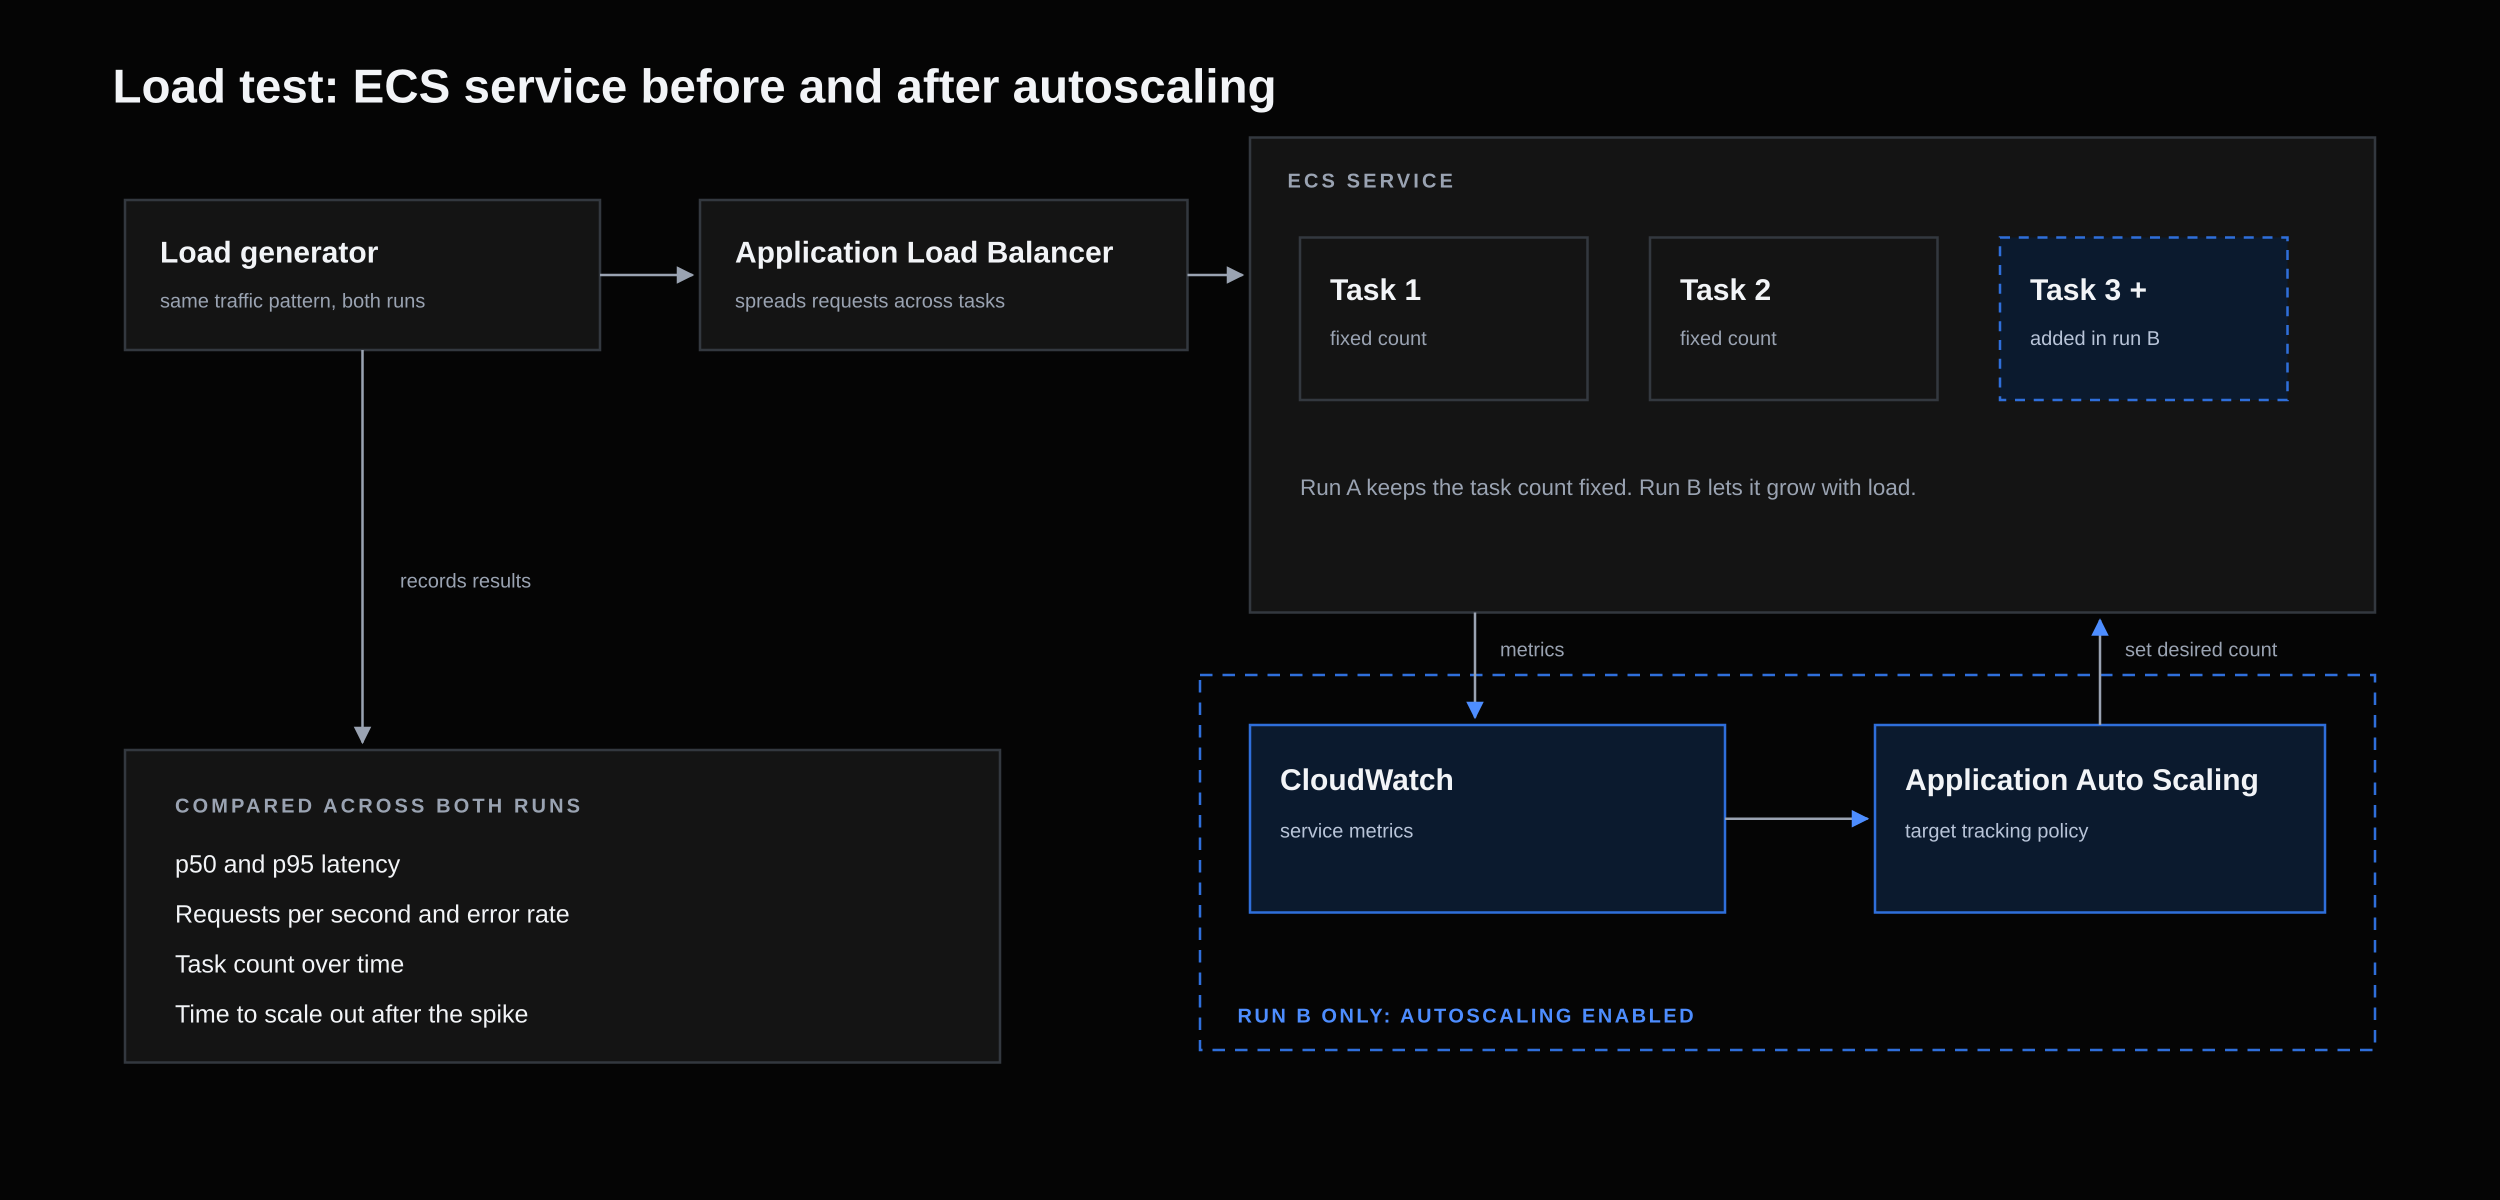
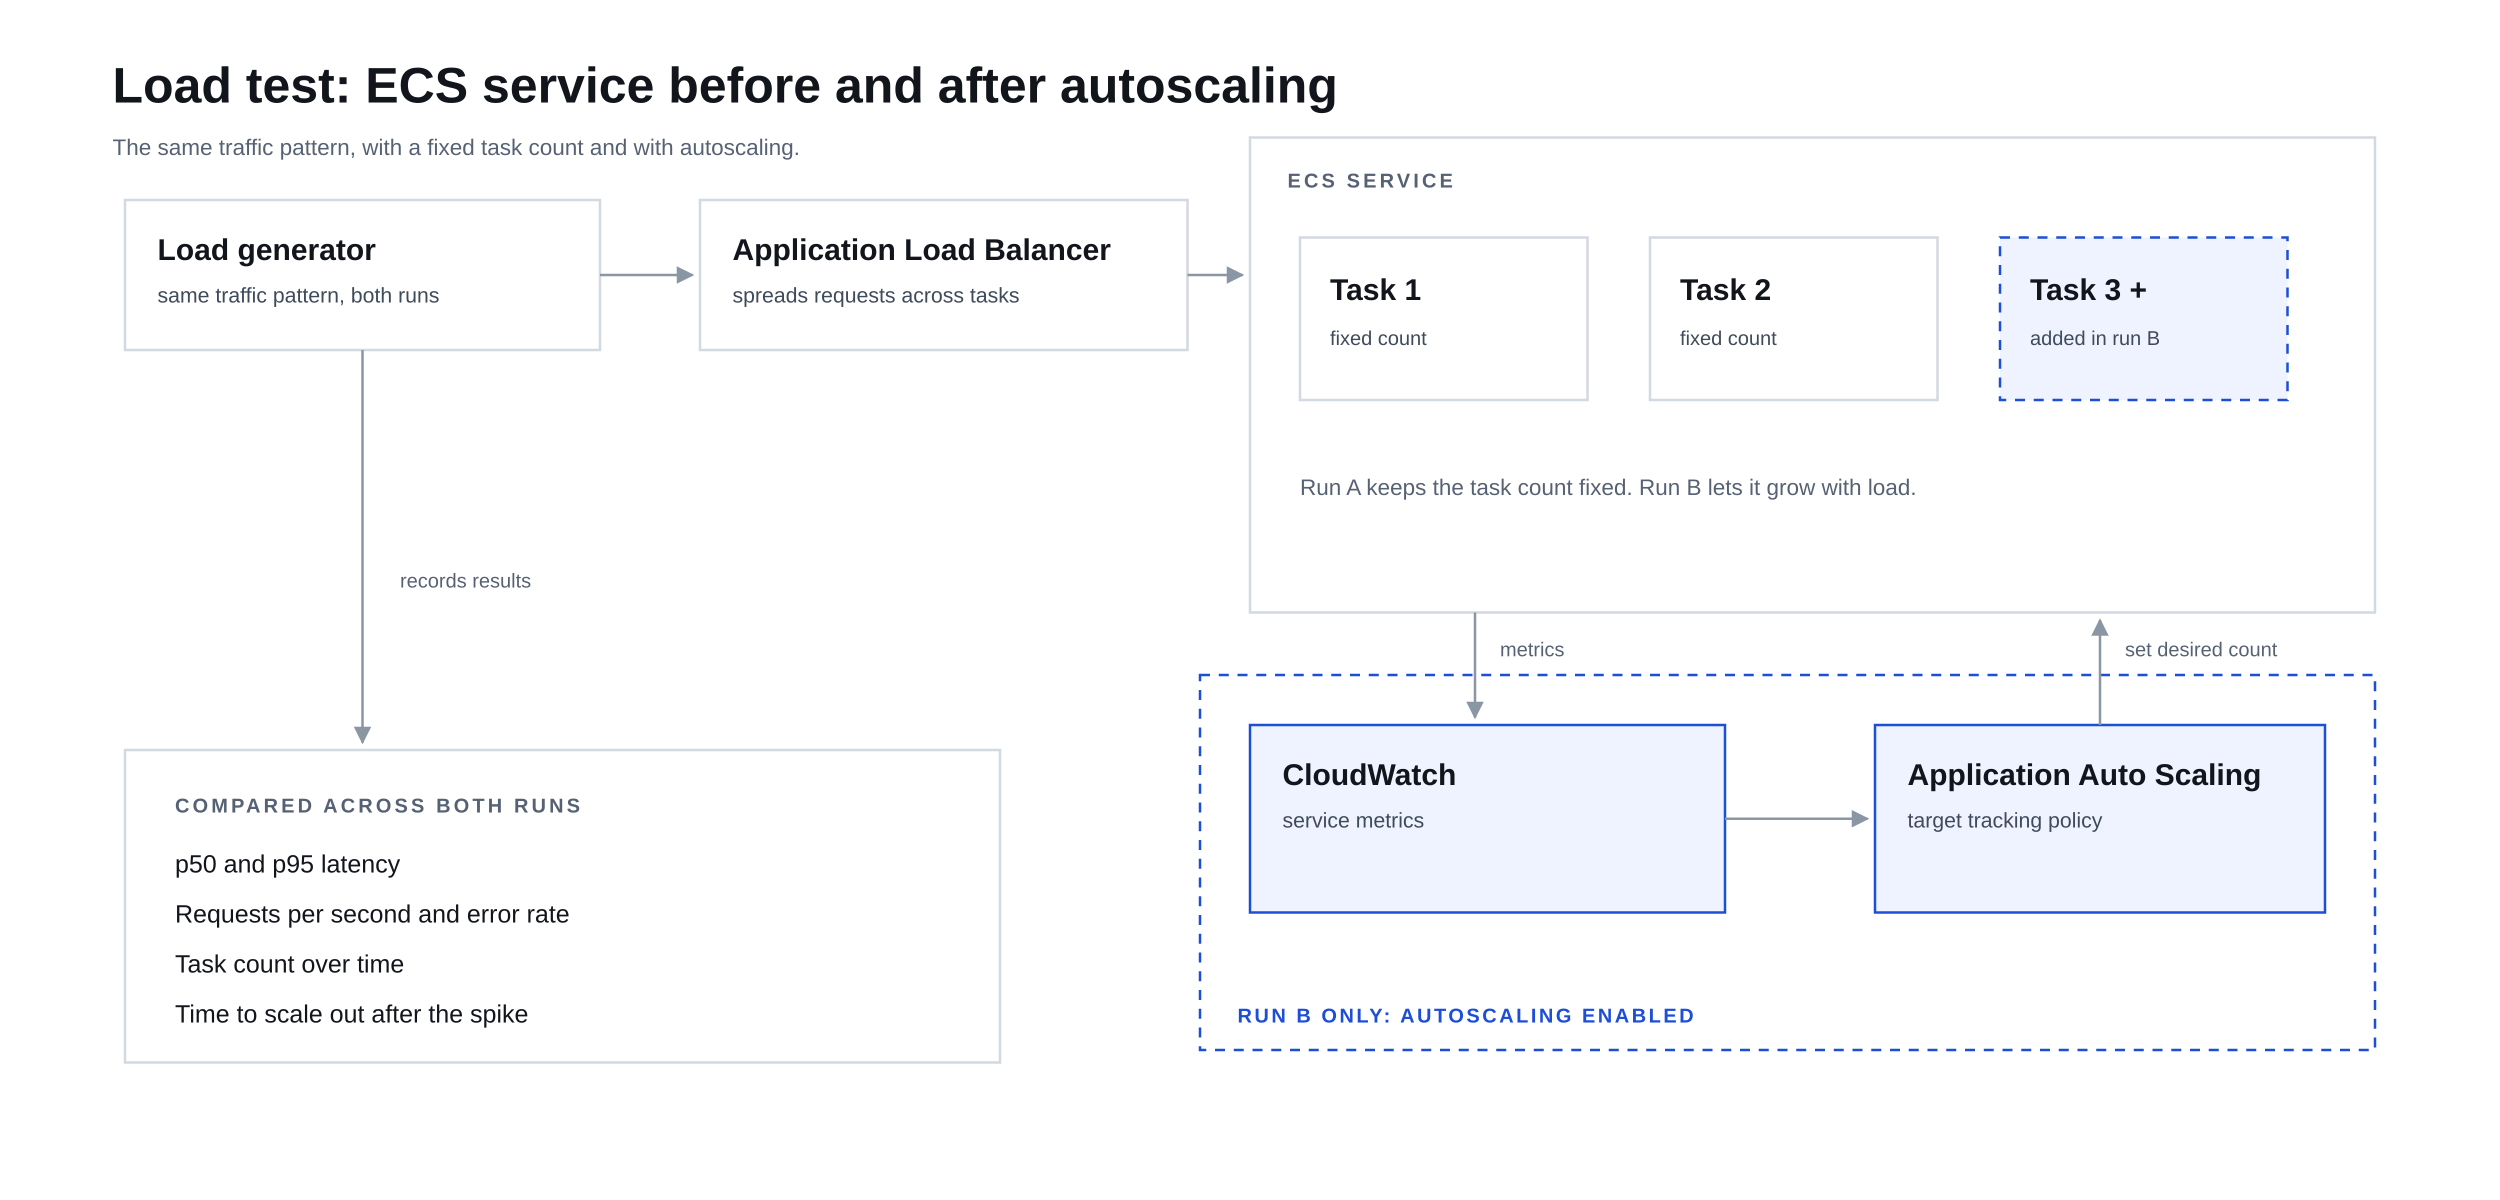
<svg xmlns="http://www.w3.org/2000/svg" viewBox="0 0 2000 960" width="2000" height="960">
  <defs>
    <marker id="arrow" viewBox="0 0 10 10" refX="9" refY="5" markerWidth="7" markerHeight="7" orient="auto-start-reverse">
-       <path d="M 0 0 L 10 5 L 0 10 z" fill="#9aa3b2" />
-     </marker>
-     <marker id="arrowBlue" viewBox="0 0 10 10" refX="9" refY="5" markerWidth="7" markerHeight="7" orient="auto-start-reverse">
-       <path d="M 0 0 L 10 5 L 0 10 z" fill="#4d8dff" />
+       <path d="M 0 0 L 10 5 L 0 10 z" fill="#8b96a5" />
    </marker>
  </defs>
-   <rect width="2000" height="960" fill="#050505" />
-   <text x="90" y="82" font-family="Arial, Helvetica, sans-serif" font-size="38" font-weight="700" fill="#f2f4f7">Load test: ECS service before and after autoscaling</text>
-   <rect x="100" y="160" width="380" height="120" fill="#141414" stroke="#33383f" stroke-width="2" />
-   <text x="128" y="210" font-family="Arial, Helvetica, sans-serif" font-size="24" font-weight="700" fill="#f2f4f7">Load generator</text>
-   <text x="128" y="246" font-family="Arial, Helvetica, sans-serif" font-size="16" font-weight="400" fill="#9aa3b2">same traffic pattern, both runs</text>
-   <rect x="560" y="160" width="390" height="120" fill="#141414" stroke="#33383f" stroke-width="2" />
-   <text x="588" y="210" font-family="Arial, Helvetica, sans-serif" font-size="24" font-weight="700" fill="#f2f4f7">Application Load Balancer</text>
-   <text x="588" y="246" font-family="Arial, Helvetica, sans-serif" font-size="16" font-weight="400" fill="#9aa3b2">spreads requests across tasks</text>
-   <line x1="480" y1="220" x2="554" y2="220" stroke="#9aa3b2" stroke-width="2" marker-end="url(#arrow)" />
-   <line x1="950" y1="220" x2="994" y2="220" stroke="#9aa3b2" stroke-width="2" marker-end="url(#arrow)" />
-   <rect x="1000" y="110" width="900" height="380" fill="#141414" stroke="#33383f" stroke-width="2" />
-   <text x="1030" y="150" font-family="Arial, Helvetica, sans-serif" font-size="16" font-weight="600" fill="#9aa3b2" letter-spacing="2.5">ECS SERVICE</text>
-   <rect x="1040" y="190" width="230" height="130" fill="#141414" stroke="#33383f" stroke-width="2" />
-   <text x="1064" y="240" font-family="Arial, Helvetica, sans-serif" font-size="24" font-weight="700" fill="#f2f4f7">Task 1</text>
-   <text x="1064" y="276" font-family="Arial, Helvetica, sans-serif" font-size="16" font-weight="400" fill="#9aa3b2">fixed count</text>
-   <rect x="1320" y="190" width="230" height="130" fill="#141414" stroke="#33383f" stroke-width="2" />
-   <text x="1344" y="240" font-family="Arial, Helvetica, sans-serif" font-size="24" font-weight="700" fill="#f2f4f7">Task 2</text>
-   <text x="1344" y="276" font-family="Arial, Helvetica, sans-serif" font-size="16" font-weight="400" fill="#9aa3b2">fixed count</text>
-   <rect x="1600" y="190" width="230" height="130" fill="#0b1a2e" stroke="#2f6fdb" stroke-width="2" stroke-dasharray="8 7" />
-   <text x="1624" y="240" font-family="Arial, Helvetica, sans-serif" font-size="24" font-weight="700" fill="#f2f4f7">Task 3 +</text>
-   <text x="1624" y="276" font-family="Arial, Helvetica, sans-serif" font-size="16" font-weight="400" fill="#b8c4d8">added in run B</text>
-   <text x="1040" y="396" font-family="Arial, Helvetica, sans-serif" font-size="18" font-weight="400" fill="#9aa3b2">Run A keeps the task count fixed. Run B lets it grow with load.</text>
-   <rect x="100" y="600" width="700" height="250" fill="#141414" stroke="#33383f" stroke-width="2" />
-   <text x="140" y="650" font-family="Arial, Helvetica, sans-serif" font-size="16" font-weight="600" fill="#9aa3b2" letter-spacing="2.5">COMPARED ACROSS BOTH RUNS</text>
-   <text x="140" y="698" font-family="Arial, Helvetica, sans-serif" font-size="20" font-weight="400" fill="#f2f4f7">p50 and p95 latency</text>
-   <text x="140" y="738" font-family="Arial, Helvetica, sans-serif" font-size="20" font-weight="400" fill="#f2f4f7">Requests per second and error rate</text>
-   <text x="140" y="778" font-family="Arial, Helvetica, sans-serif" font-size="20" font-weight="400" fill="#f2f4f7">Task count over time</text>
-   <text x="140" y="818" font-family="Arial, Helvetica, sans-serif" font-size="20" font-weight="400" fill="#f2f4f7">Time to scale out after the spike</text>
-   <line x1="290" y1="280" x2="290" y2="594" stroke="#9aa3b2" stroke-width="2" marker-end="url(#arrow)" />
-   <text x="320" y="470" font-family="Arial, Helvetica, sans-serif" font-size="16" font-weight="400" fill="#9aa3b2">records results</text>
-   <rect x="960" y="540" width="940" height="300" fill="none" stroke="#2f6fdb" stroke-width="2" stroke-dasharray="10 8" />
-   <text x="990" y="818" font-family="Arial, Helvetica, sans-serif" font-size="16" font-weight="600" fill="#4d8dff" letter-spacing="2">RUN B ONLY: AUTOSCALING ENABLED</text>
-   <rect x="1000" y="580" width="380" height="150" fill="#0b1a2e" stroke="#2f6fdb" stroke-width="2" />
-   <text x="1024" y="632" font-family="Arial, Helvetica, sans-serif" font-size="24" font-weight="700" fill="#f2f4f7">CloudWatch</text>
-   <text x="1024" y="670" font-family="Arial, Helvetica, sans-serif" font-size="16" font-weight="400" fill="#b8c4d8">service metrics</text>
-   <rect x="1500" y="580" width="360" height="150" fill="#0b1a2e" stroke="#2f6fdb" stroke-width="2" />
-   <text x="1524" y="632" font-family="Arial, Helvetica, sans-serif" font-size="24" font-weight="700" fill="#f2f4f7">Application Auto Scaling</text>
-   <text x="1524" y="670" font-family="Arial, Helvetica, sans-serif" font-size="16" font-weight="400" fill="#b8c4d8">target tracking policy</text>
-   <line x1="1380" y1="655" x2="1494" y2="655" stroke="#9aa3b2" stroke-width="2" marker-end="url(#arrowBlue)" />
-   <line x1="1180" y1="490" x2="1180" y2="574" stroke="#9aa3b2" stroke-width="2" marker-end="url(#arrowBlue)" />
-   <text x="1200" y="525" font-family="Arial, Helvetica, sans-serif" font-size="16" font-weight="400" fill="#9aa3b2">metrics</text>
-   <line x1="1680" y1="580" x2="1680" y2="496" stroke="#9aa3b2" stroke-width="2" marker-end="url(#arrowBlue)" />
-   <text x="1700" y="525" font-family="Arial, Helvetica, sans-serif" font-size="16" font-weight="400" fill="#9aa3b2">set desired count</text>
+   <rect width="2000" height="960" fill="#ffffff" />
+   <text x="90" y="82" font-family="Arial, Helvetica, sans-serif" font-size="40" font-weight="700" fill="#12161c">Load test: ECS service before and after autoscaling</text>
+   <text x="90" y="124" font-family="Arial, Helvetica, sans-serif" font-size="18" font-weight="400" fill="#566273">The same traffic pattern, with a fixed task count and with autoscaling.</text>
+   <rect x="100" y="160" width="380" height="120" fill="#ffffff" stroke="#d3d9e1" stroke-width="2" />
+   <text x="126" y="208" font-family="Arial, Helvetica, sans-serif" font-size="24" font-weight="700" fill="#12161c">Load generator</text>
+   <text x="126" y="242" font-family="Arial, Helvetica, sans-serif" font-size="17" font-weight="400" fill="#3f4a5a">same traffic pattern, both runs</text>
+   <rect x="560" y="160" width="390" height="120" fill="#ffffff" stroke="#d3d9e1" stroke-width="2" />
+   <text x="586" y="208" font-family="Arial, Helvetica, sans-serif" font-size="24" font-weight="700" fill="#12161c">Application Load Balancer</text>
+   <text x="586" y="242" font-family="Arial, Helvetica, sans-serif" font-size="17" font-weight="400" fill="#3f4a5a">spreads requests across tasks</text>
+   <line x1="480" y1="220" x2="554" y2="220" stroke="#8b96a5" stroke-width="2" marker-end="url(#arrow)" />
+   <line x1="950" y1="220" x2="994" y2="220" stroke="#8b96a5" stroke-width="2" marker-end="url(#arrow)" />
+   <rect x="1000" y="110" width="900" height="380" fill="#ffffff" stroke="#d3d9e1" stroke-width="2" />
+   <text x="1030" y="150" font-family="Arial, Helvetica, sans-serif" font-size="16" font-weight="600" fill="#566273" letter-spacing="2.5">ECS SERVICE</text>
+   <rect x="1040" y="190" width="230" height="130" fill="#ffffff" stroke="#d3d9e1" stroke-width="2" />
+   <text x="1064" y="240" font-family="Arial, Helvetica, sans-serif" font-size="24" font-weight="700" fill="#12161c">Task 1</text>
+   <text x="1064" y="276" font-family="Arial, Helvetica, sans-serif" font-size="16" font-weight="400" fill="#3f4a5a">fixed count</text>
+   <rect x="1320" y="190" width="230" height="130" fill="#ffffff" stroke="#d3d9e1" stroke-width="2" />
+   <text x="1344" y="240" font-family="Arial, Helvetica, sans-serif" font-size="24" font-weight="700" fill="#12161c">Task 2</text>
+   <text x="1344" y="276" font-family="Arial, Helvetica, sans-serif" font-size="16" font-weight="400" fill="#3f4a5a">fixed count</text>
+   <rect x="1600" y="190" width="230" height="130" fill="#eef3ff" stroke="#1d4ed8" stroke-width="2" stroke-dasharray="8 7" />
+   <text x="1624" y="240" font-family="Arial, Helvetica, sans-serif" font-size="24" font-weight="700" fill="#12161c">Task 3 +</text>
+   <text x="1624" y="276" font-family="Arial, Helvetica, sans-serif" font-size="16" font-weight="400" fill="#3f4a5a">added in run B</text>
+   <text x="1040" y="396" font-family="Arial, Helvetica, sans-serif" font-size="18" font-weight="400" fill="#566273">Run A keeps the task count fixed. Run B lets it grow with load.</text>
+   <rect x="100" y="600" width="700" height="250" fill="#ffffff" stroke="#d3d9e1" stroke-width="2" />
+   <text x="140" y="650" font-family="Arial, Helvetica, sans-serif" font-size="16" font-weight="600" fill="#566273" letter-spacing="2.5">COMPARED ACROSS BOTH RUNS</text>
+   <text x="140" y="698" font-family="Arial, Helvetica, sans-serif" font-size="20" font-weight="400" fill="#12161c">p50 and p95 latency</text>
+   <text x="140" y="738" font-family="Arial, Helvetica, sans-serif" font-size="20" font-weight="400" fill="#12161c">Requests per second and error rate</text>
+   <text x="140" y="778" font-family="Arial, Helvetica, sans-serif" font-size="20" font-weight="400" fill="#12161c">Task count over time</text>
+   <text x="140" y="818" font-family="Arial, Helvetica, sans-serif" font-size="20" font-weight="400" fill="#12161c">Time to scale out after the spike</text>
+   <line x1="290" y1="280" x2="290" y2="594" stroke="#8b96a5" stroke-width="2" marker-end="url(#arrow)" />
+   <text x="320" y="470" font-family="Arial, Helvetica, sans-serif" font-size="16" font-weight="400" fill="#566273">records results</text>
+   <rect x="960" y="540" width="940" height="300" fill="#ffffff" stroke="#1d4ed8" stroke-width="2" stroke-dasharray="8 7" />
+   <text x="990" y="818" font-family="Arial, Helvetica, sans-serif" font-size="16" font-weight="600" fill="#1d4ed8" letter-spacing="2">RUN B ONLY: AUTOSCALING ENABLED</text>
+   <rect x="1000" y="580" width="380" height="150" fill="#eef3ff" stroke="#1d4ed8" stroke-width="2" />
+   <text x="1026" y="628" font-family="Arial, Helvetica, sans-serif" font-size="24" font-weight="700" fill="#12161c">CloudWatch</text>
+   <text x="1026" y="662" font-family="Arial, Helvetica, sans-serif" font-size="17" font-weight="400" fill="#3f4a5a">service metrics</text>
+   <rect x="1500" y="580" width="360" height="150" fill="#eef3ff" stroke="#1d4ed8" stroke-width="2" />
+   <text x="1526" y="628" font-family="Arial, Helvetica, sans-serif" font-size="24" font-weight="700" fill="#12161c">Application Auto Scaling</text>
+   <text x="1526" y="662" font-family="Arial, Helvetica, sans-serif" font-size="17" font-weight="400" fill="#3f4a5a">target tracking policy</text>
+   <line x1="1380" y1="655" x2="1494" y2="655" stroke="#8b96a5" stroke-width="2" marker-end="url(#arrow)" />
+   <line x1="1180" y1="490" x2="1180" y2="574" stroke="#8b96a5" stroke-width="2" marker-end="url(#arrow)" />
+   <text x="1200" y="525" font-family="Arial, Helvetica, sans-serif" font-size="16" font-weight="400" fill="#566273">metrics</text>
+   <line x1="1680" y1="580" x2="1680" y2="496" stroke="#8b96a5" stroke-width="2" marker-end="url(#arrow)" />
+   <text x="1700" y="525" font-family="Arial, Helvetica, sans-serif" font-size="16" font-weight="400" fill="#566273">set desired count</text>
</svg>
